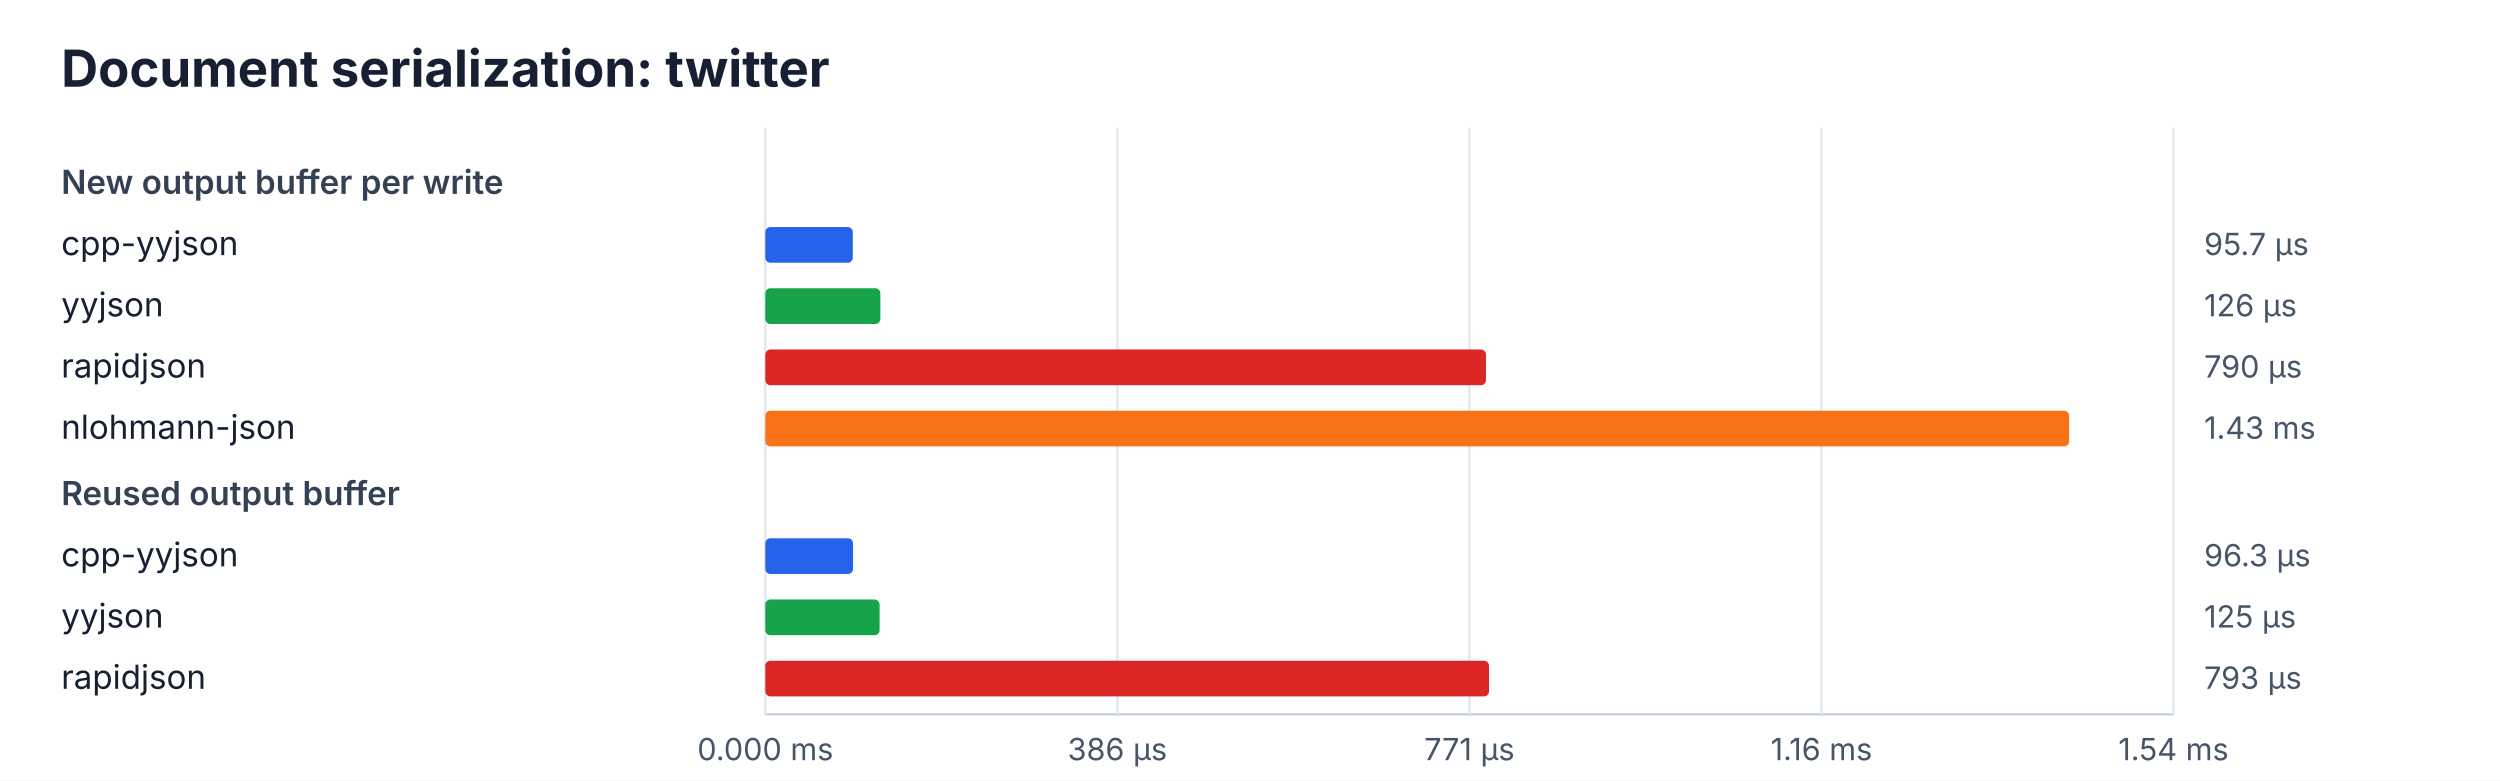
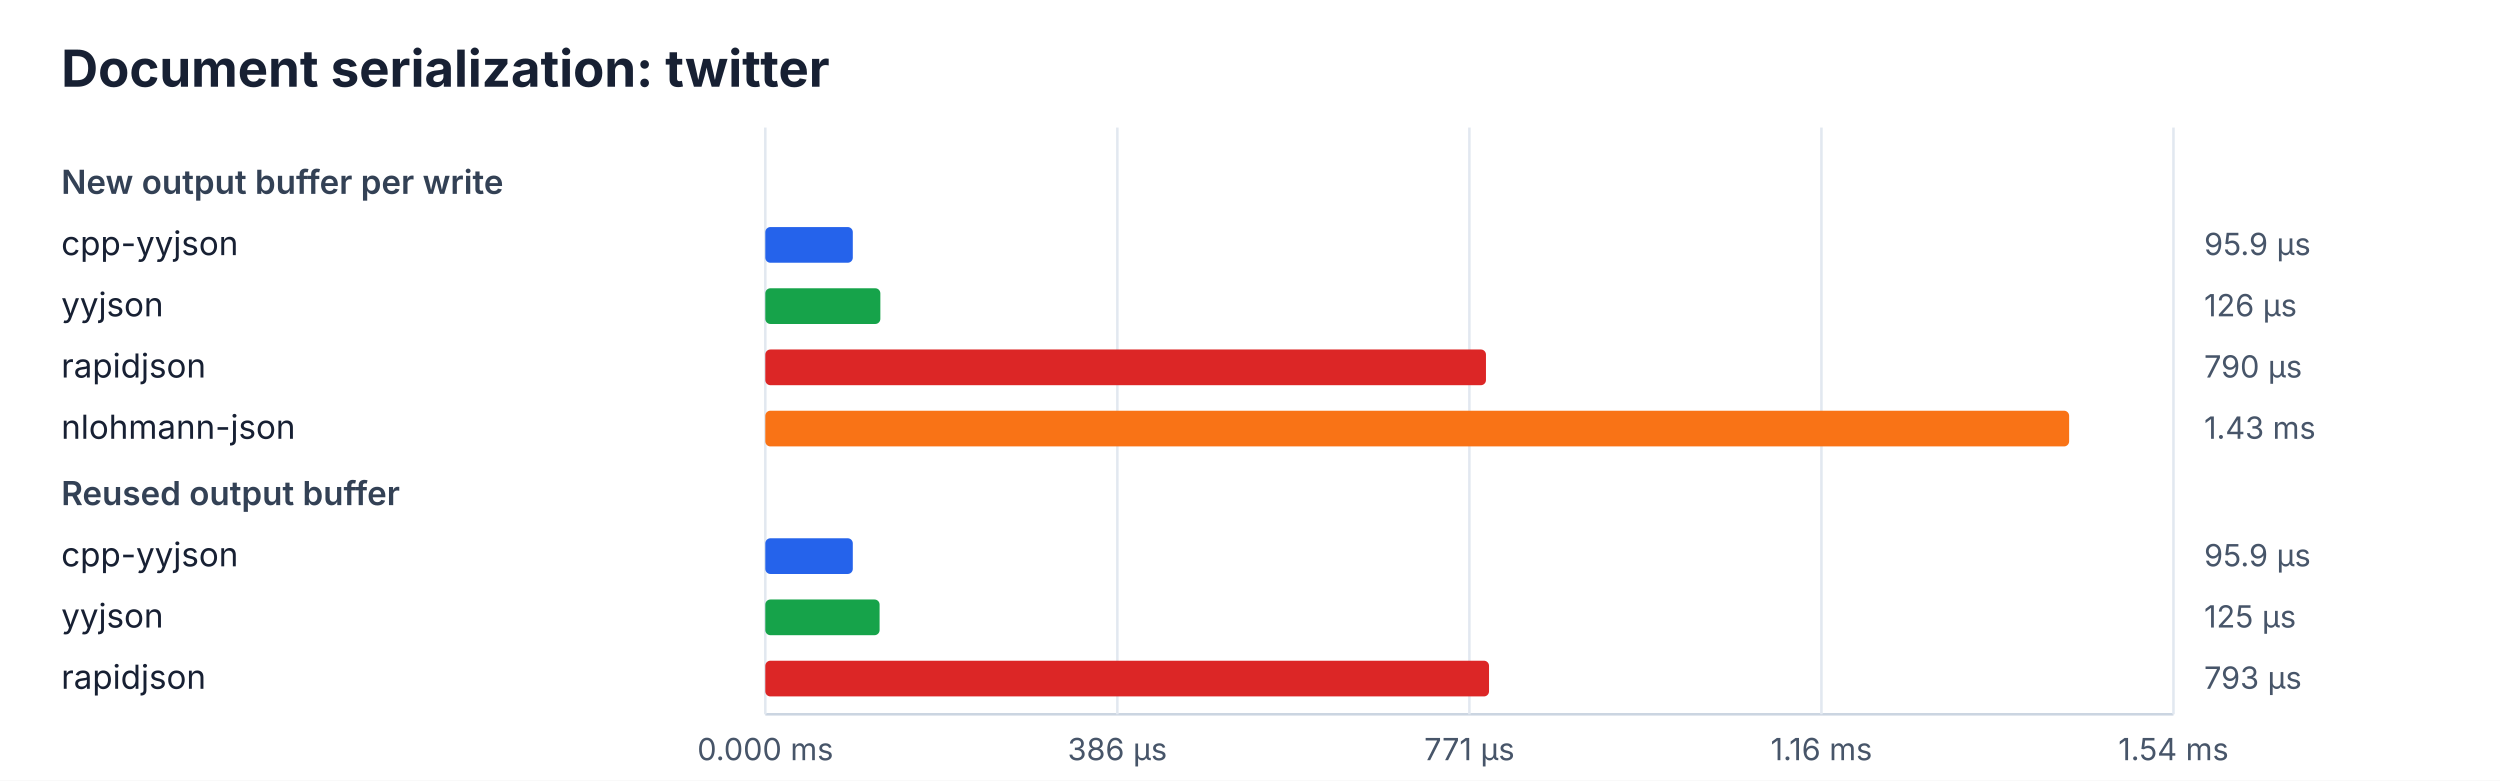
<svg xmlns="http://www.w3.org/2000/svg" width="980" height="306" viewBox="0 0 980 306">
  <rect width="100%" height="100%" fill="#ffffff" />
  <style>text{font-family:ui-sans-serif,system-ui,-apple-system,BlinkMacSystemFont,"Segoe UI",sans-serif;fill:#172033}.title{font-size:20px;font-weight:700}.heading{font-size:13px;font-weight:600;fill:#334155}.label{font-size:13px}.value{font-size:12px;fill:#475569}.axis{stroke:#cbd5e1;stroke-width:1}.grid{stroke:#e2e8f0;stroke-width:1}</style>
  <text x="24" y="34" class="title">Document serialization: twitter</text>
  <line x1="300" y1="280" x2="852" y2="280" class="axis" />
  <line x1="300.0" y1="50" x2="300.0" y2="280" class="grid" />
  <text x="300.0" y="298" class="value" text-anchor="middle">0.000 ms</text>
  <line x1="438.0" y1="50" x2="438.0" y2="280" class="grid" />
  <text x="438.0" y="298" class="value" text-anchor="middle">386 µs</text>
  <line x1="576.0" y1="50" x2="576.0" y2="280" class="grid" />
  <text x="576.0" y="298" class="value" text-anchor="middle">771 µs</text>
  <line x1="714.0" y1="50" x2="714.0" y2="280" class="grid" />
  <text x="714.0" y="298" class="value" text-anchor="middle">1.16 ms</text>
  <line x1="852.0" y1="50" x2="852.0" y2="280" class="grid" />
  <text x="852.0" y="298" class="value" text-anchor="middle">1.54 ms</text>
  <text x="24" y="76" class="heading">New output buffer per write</text>
  <text x="24" y="100" class="label">cpp-yyjson</text>
  <rect x="300" y="89" width="34.3" height="14" rx="2" fill="#2563eb" />
-   <text x="864" y="100" class="value">95.7 µs</text>
+   <text x="864" y="100" class="value">95.9 µs</text>
  <text x="24" y="124" class="label">yyjson</text>
  <rect x="300" y="113" width="45.1" height="14" rx="2" fill="#16a34a" />
  <text x="864" y="124" class="value">126 µs</text>
  <text x="24" y="148" class="label">rapidjson</text>
  <rect x="300" y="137" width="282.5" height="14" rx="2" fill="#dc2626" />
  <text x="864" y="148" class="value">790 µs</text>
  <text x="24" y="172" class="label">nlohmann-json</text>
  <rect x="300" y="161" width="511.1" height="14" rx="2" fill="#f97316" />
  <text x="864" y="172" class="value">1.43 ms</text>
  <text x="24" y="198" class="heading">Reused output buffer</text>
  <text x="24" y="222" class="label">cpp-yyjson</text>
-   <rect x="300" y="211" width="34.4" height="14" rx="2" fill="#2563eb" />
-   <text x="864" y="222" class="value">96.3 µs</text>
+   <rect x="300" y="211" width="34.3" height="14" rx="2" fill="#2563eb" />
+   <text x="864" y="222" class="value">95.9 µs</text>
  <text x="24" y="246" class="label">yyjson</text>
  <rect x="300" y="235" width="44.8" height="14" rx="2" fill="#16a34a" />
  <text x="864" y="246" class="value">125 µs</text>
  <text x="24" y="270" class="label">rapidjson</text>
  <rect x="300" y="259" width="283.7" height="14" rx="2" fill="#dc2626" />
  <text x="864" y="270" class="value">793 µs</text>
</svg>
